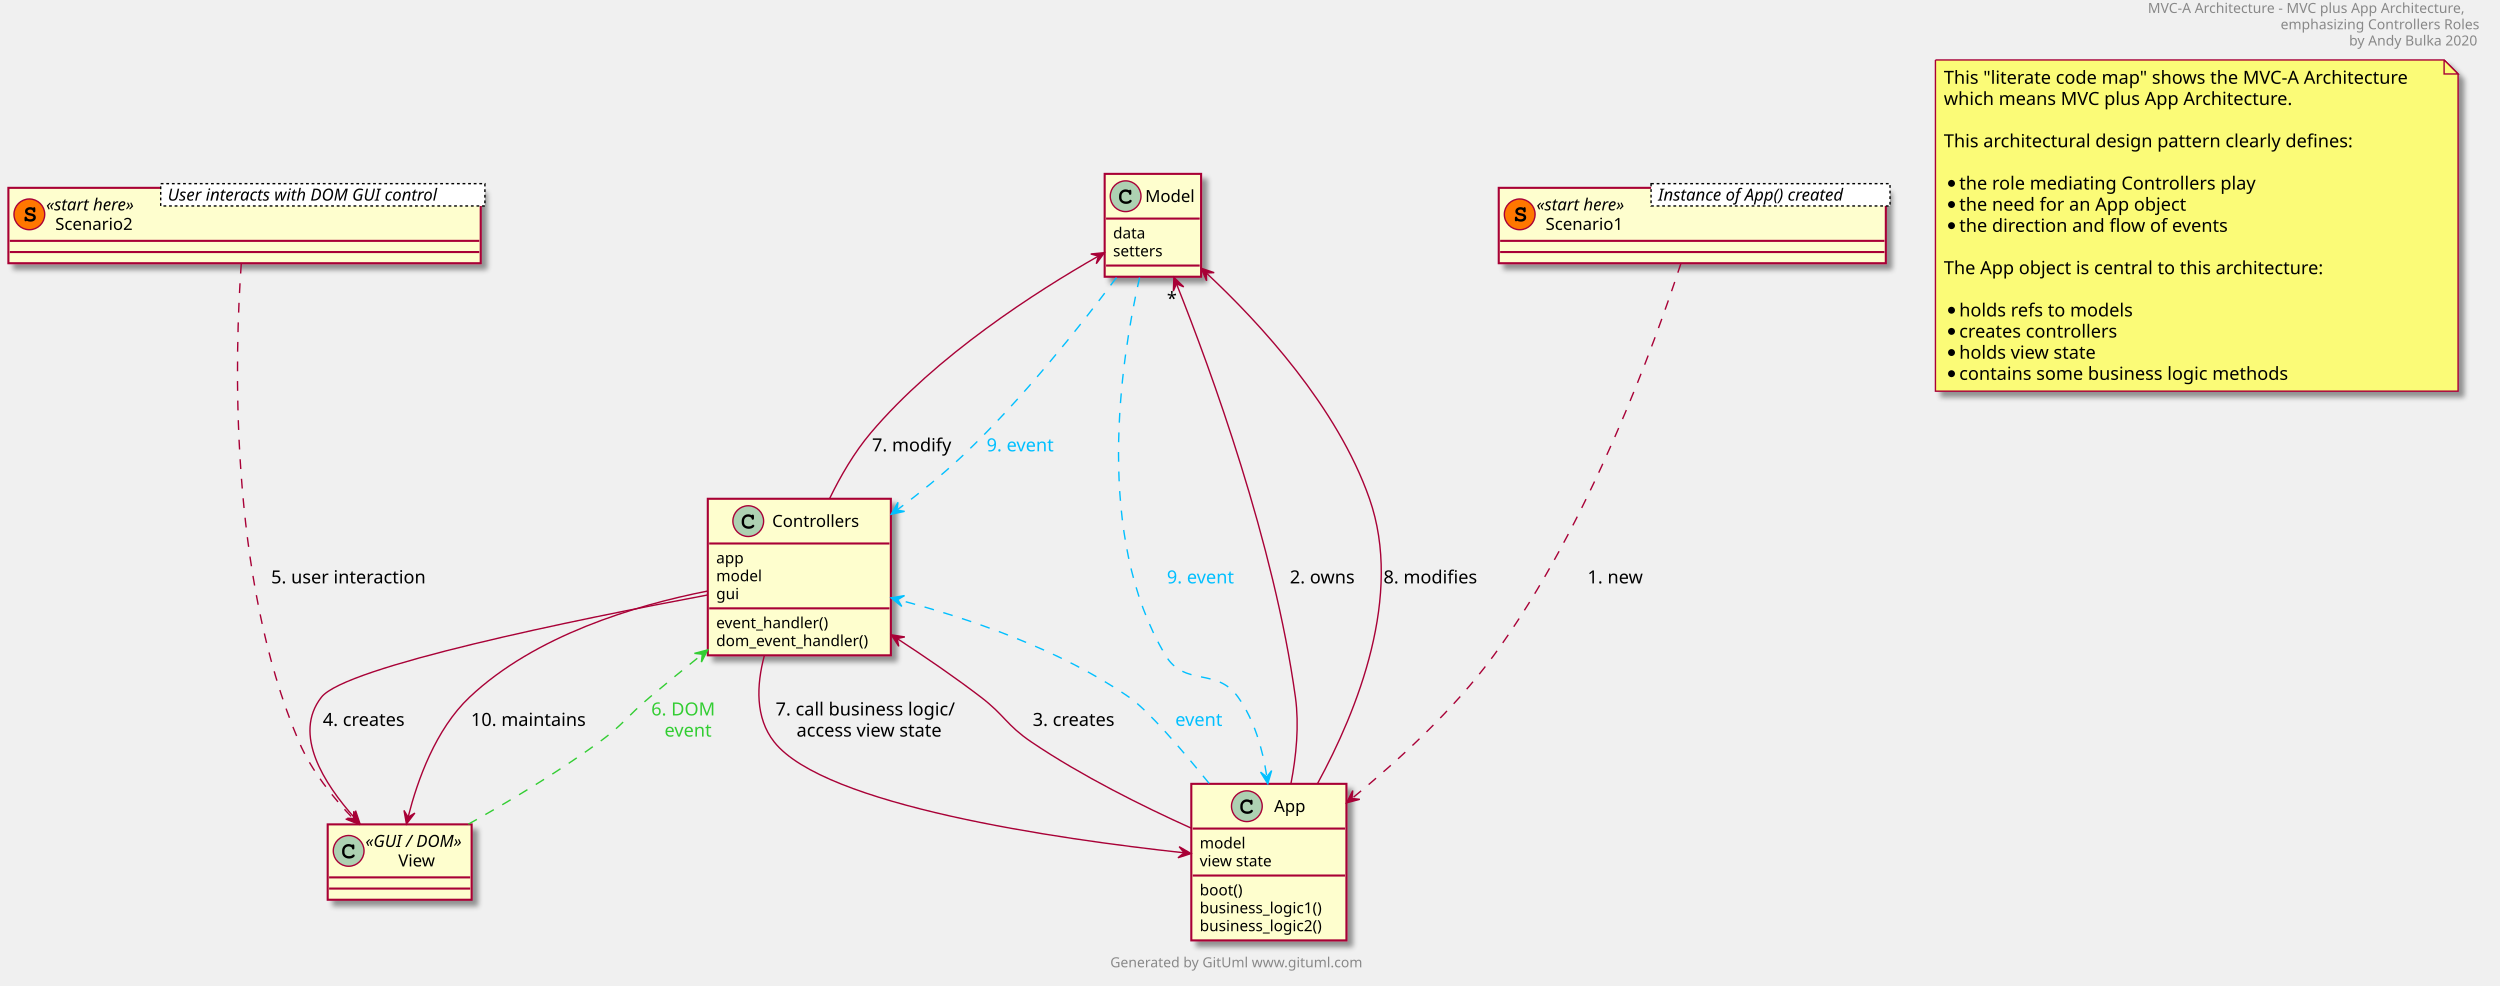
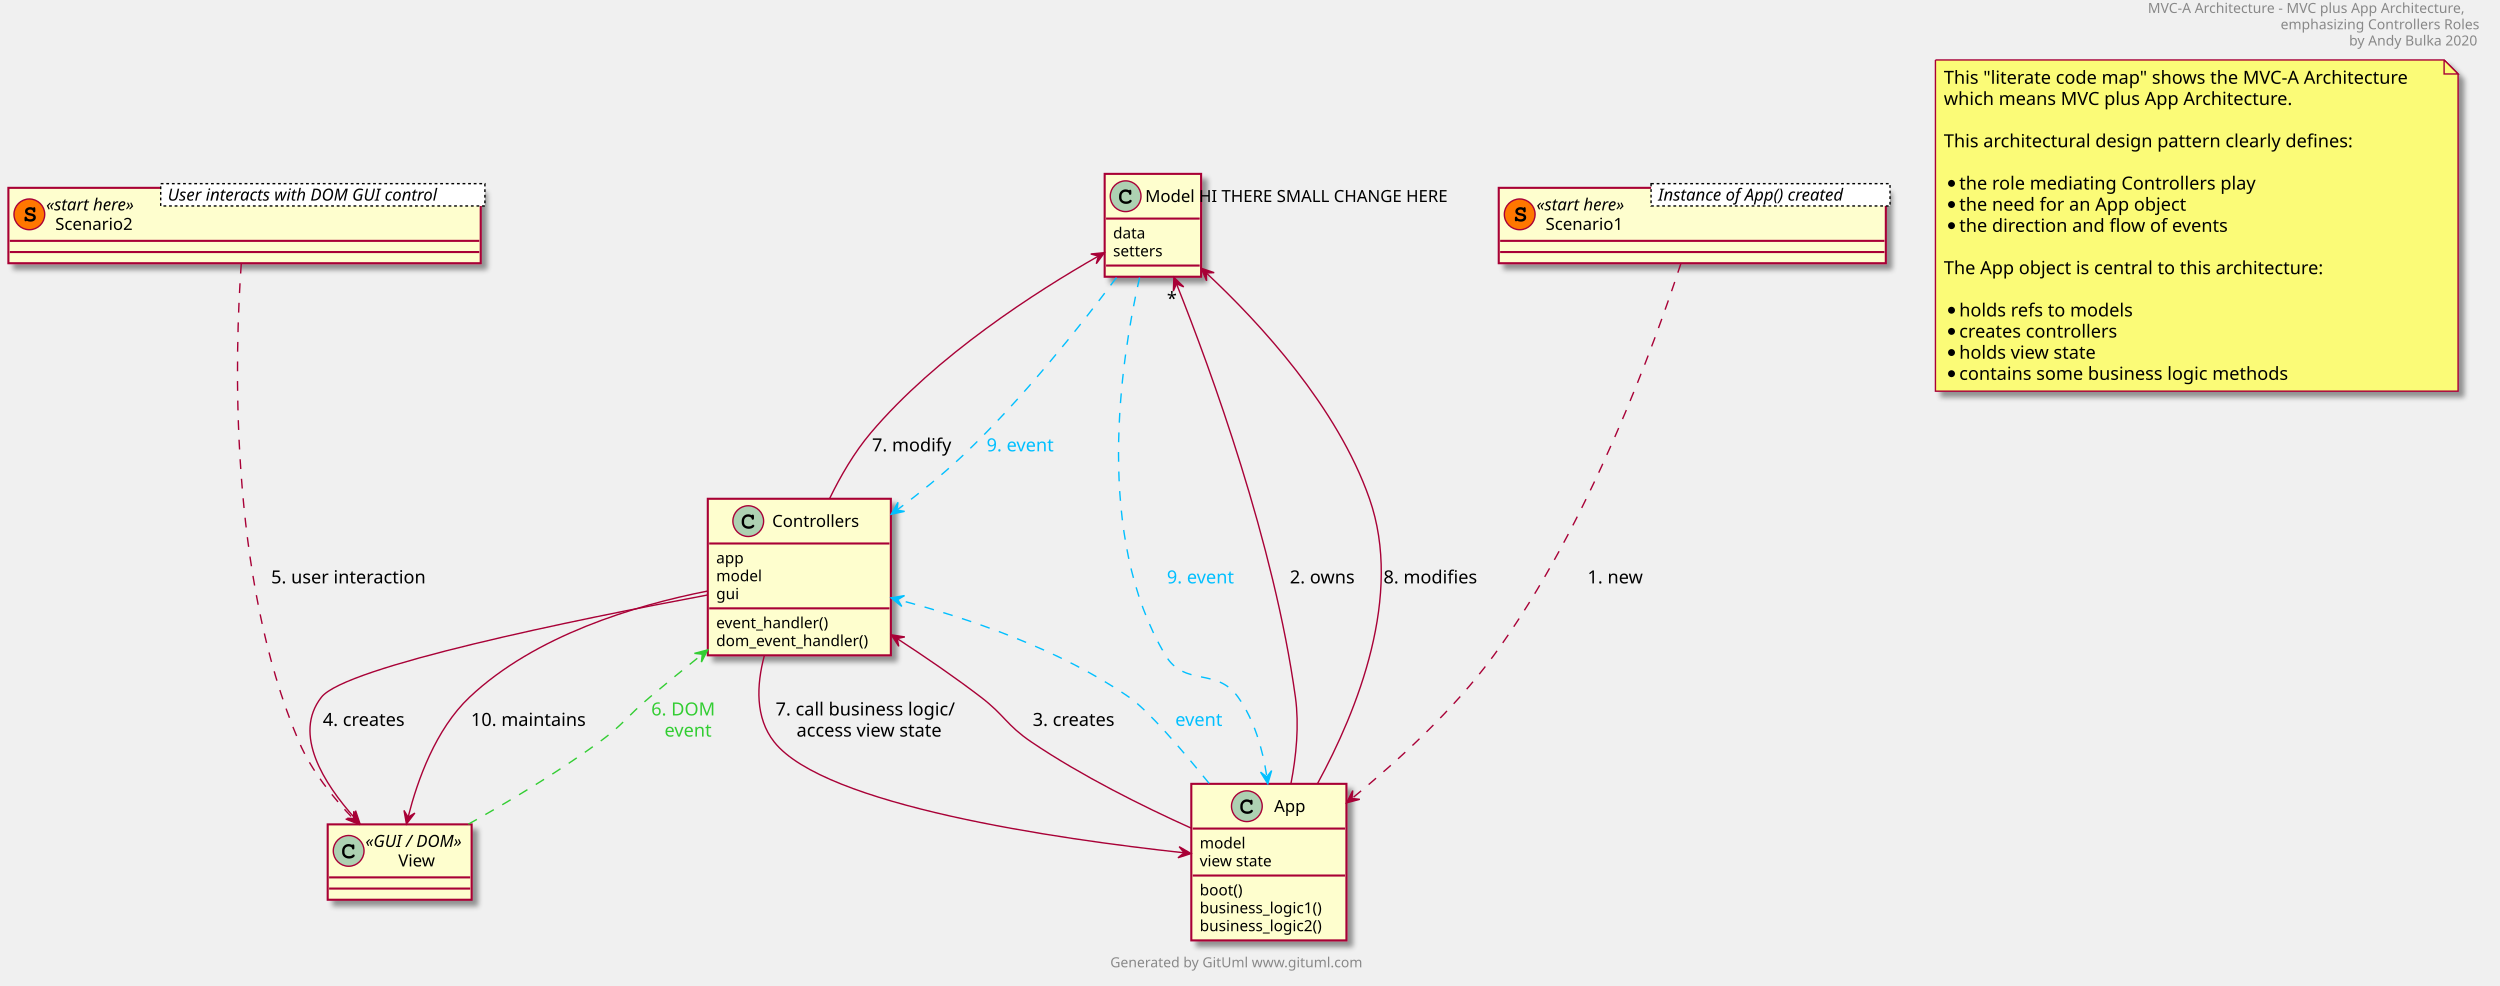
<svg xmlns="http://www.w3.org/2000/svg" contentScriptType="application/ecmascript" contentStyleType="text/css" height="705px" preserveAspectRatio="none" style="width:1789px;height:705px;" version="1.1" viewBox="0 0 1789 705" width="1789px" zoomAndPan="magnify">
  <defs>
    <filter height="300%" id="fohg9qo93kols" width="300%" x="-1" y="-1">
      <feGaussianBlur result="blurOut" stdDeviation="2.0" />
      <feColorMatrix in="blurOut" result="blurOut2" type="matrix" values="0 0 0 0 0 0 0 0 0 0 0 0 0 0 0 0 0 0 .4 0" />
      <feOffset dx="4.0" dy="4.0" in="blurOut2" result="blurOut3" />
      <feBlend in="SourceGraphic" in2="blurOut3" mode="normal" />
    </filter>
  </defs>
  <g>
    <text fill="#888888" font-family="sans-serif" font-size="10" lengthAdjust="spacingAndGlyphs" textLength="240" x="1537" y="9.282">MVC-A Architecture - MVC plus App Architecture,</text>
    <text fill="#888888" font-family="sans-serif" font-size="10" lengthAdjust="spacingAndGlyphs" textLength="145" x="1632" y="20.923">emphasizing Controllers Roles</text>
    <text fill="#888888" font-family="sans-serif" font-size="10" lengthAdjust="spacingAndGlyphs" textLength="96" x="1681" y="32.563">by Andy Bulka 2020</text>
    <rect fill="#FEFECE" filter="url(#fohg9qo93kols)" height="73.609" id="Model" style="stroke: #A80036; stroke-width: 1.5;" width="69" x="790.5" y="124.422" />
    <ellipse cx="805.5" cy="140.422" fill="#ADD1B2" rx="11" ry="11" style="stroke: #A80036; stroke-width: 1.0;" />
    <path d="M807.844,136.094 L808.016,136.172 C808.234,135.859 808.438,135.766 808.734,135.766 C809.031,135.766 809.312,135.906 809.469,136.172 C809.562,136.328 809.578,136.453 809.578,136.891 L809.578,138.312 C809.578,138.734 809.547,138.922 809.438,139.078 C809.266,139.297 809,139.438 808.734,139.438 C808.516,139.438 808.281,139.328 808.141,139.188 C808,139.062 807.969,138.938 807.906,138.531 C807.812,138.125 807.641,137.906 807.156,137.625 C806.688,137.375 806.078,137.219 805.5,137.219 C803.766,137.219 802.516,138.531 802.516,140.312 L802.516,141.406 C802.516,143.109 803.812,144.203 805.859,144.203 C806.625,144.203 807.312,144.078 807.734,143.812 C807.922,143.719 807.922,143.719 808.375,143.234 C808.562,143.047 808.766,142.969 808.984,142.969 C809.453,142.969 809.844,143.359 809.844,143.812 C809.844,144.203 809.516,144.656 808.938,145.062 C808.188,145.609 807.031,145.906 805.812,145.906 C802.922,145.906 800.812,144.016 800.812,141.438 L800.812,140.312 C800.812,137.594 802.812,135.516 805.438,135.516 C806.312,135.516 806.906,135.656 807.844,136.094 Z " />
-     <text fill="#000000" font-family="sans-serif" font-size="12" lengthAdjust="spacingAndGlyphs" textLength="37" x="819.5" y="144.576">Model</text>
+     <text fill="#000000" font-family="sans-serif" font-size="12" lengthAdjust="spacingAndGlyphs" textLength="37" x="819.5" y="144.576">Model HI THERE SMALL CHANGE HERE</text>
    <line style="stroke: #A80036; stroke-width: 1.5;" x1="791.5" x2="858.5" y1="156.422" y2="156.422" />
    <text fill="#000000" font-family="sans-serif" font-size="11" lengthAdjust="spacingAndGlyphs" textLength="25" x="796.5" y="170.632">data</text>
    <text fill="#000000" font-family="sans-serif" font-size="11" lengthAdjust="spacingAndGlyphs" textLength="41" x="796.5" y="183.437">setters</text>
    <line style="stroke: #A80036; stroke-width: 1.5;" x1="791.5" x2="858.5" y1="190.031" y2="190.031" />
    <rect fill="#FEFECE" filter="url(#fohg9qo93kols)" height="112.023" id="Controllers" style="stroke: #A80036; stroke-width: 1.5;" width="131" x="506.5" y="356.922" />
    <ellipse cx="535.45" cy="372.922" fill="#ADD1B2" rx="11" ry="11" style="stroke: #A80036; stroke-width: 1.0;" />
    <path d="M537.794,368.594 L537.966,368.672 C538.184,368.359 538.388,368.266 538.684,368.266 C538.981,368.266 539.263,368.406 539.419,368.672 C539.513,368.828 539.528,368.953 539.528,369.391 L539.528,370.812 C539.528,371.234 539.497,371.422 539.388,371.578 C539.216,371.797 538.95,371.938 538.684,371.938 C538.466,371.938 538.231,371.828 538.091,371.688 C537.95,371.562 537.919,371.438 537.856,371.031 C537.763,370.625 537.591,370.406 537.106,370.125 C536.638,369.875 536.028,369.719 535.45,369.719 C533.716,369.719 532.466,371.031 532.466,372.812 L532.466,373.906 C532.466,375.609 533.763,376.703 535.809,376.703 C536.575,376.703 537.263,376.578 537.684,376.312 C537.872,376.219 537.872,376.219 538.325,375.734 C538.513,375.547 538.716,375.469 538.934,375.469 C539.403,375.469 539.794,375.859 539.794,376.312 C539.794,376.703 539.466,377.156 538.888,377.562 C538.138,378.109 536.981,378.406 535.763,378.406 C532.872,378.406 530.763,376.516 530.763,373.938 L530.763,372.812 C530.763,370.094 532.763,368.016 535.388,368.016 C536.263,368.016 536.856,368.156 537.794,368.594 Z " />
    <text fill="#000000" font-family="sans-serif" font-size="12" lengthAdjust="spacingAndGlyphs" textLength="68" x="552.55" y="377.076">Controllers</text>
    <line style="stroke: #A80036; stroke-width: 1.5;" x1="507.5" x2="636.5" y1="388.922" y2="388.922" />
    <text fill="#000000" font-family="sans-serif" font-size="11" lengthAdjust="spacingAndGlyphs" textLength="21" x="512.5" y="403.132">app</text>
    <text fill="#000000" font-family="sans-serif" font-size="11" lengthAdjust="spacingAndGlyphs" textLength="35" x="512.5" y="415.937">model</text>
    <text fill="#000000" font-family="sans-serif" font-size="11" lengthAdjust="spacingAndGlyphs" textLength="17" x="512.5" y="428.742">gui</text>
    <line style="stroke: #A80036; stroke-width: 1.5;" x1="507.5" x2="636.5" y1="435.336" y2="435.336" />
    <text fill="#000000" font-family="sans-serif" font-size="11" lengthAdjust="spacingAndGlyphs" textLength="88" x="512.5" y="449.546">event_handler()</text>
    <text fill="#000000" font-family="sans-serif" font-size="11" lengthAdjust="spacingAndGlyphs" textLength="119" x="512.5" y="462.351">dom_event_handler()</text>
    <rect fill="#FEFECE" filter="url(#fohg9qo93kols)" height="112.023" id="App" style="stroke: #A80036; stroke-width: 1.5;" width="111" x="852.5" y="560.922" />
    <ellipse cx="892.25" cy="576.922" fill="#ADD1B2" rx="11" ry="11" style="stroke: #A80036; stroke-width: 1.0;" />
    <path d="M894.594,572.594 L894.766,572.672 C894.984,572.359 895.188,572.266 895.484,572.266 C895.781,572.266 896.062,572.406 896.219,572.672 C896.312,572.828 896.328,572.953 896.328,573.391 L896.328,574.812 C896.328,575.234 896.297,575.422 896.188,575.578 C896.016,575.797 895.75,575.938 895.484,575.938 C895.266,575.938 895.031,575.828 894.891,575.688 C894.75,575.562 894.719,575.438 894.656,575.031 C894.562,574.625 894.391,574.406 893.906,574.125 C893.438,573.875 892.828,573.719 892.25,573.719 C890.516,573.719 889.266,575.031 889.266,576.812 L889.266,577.906 C889.266,579.609 890.562,580.703 892.609,580.703 C893.375,580.703 894.062,580.578 894.484,580.312 C894.672,580.219 894.672,580.219 895.125,579.734 C895.312,579.547 895.516,579.469 895.734,579.469 C896.203,579.469 896.594,579.859 896.594,580.312 C896.594,580.703 896.266,581.156 895.688,581.562 C894.938,582.109 893.781,582.406 892.562,582.406 C889.672,582.406 887.562,580.516 887.562,577.938 L887.562,576.812 C887.562,574.094 889.562,572.016 892.188,572.016 C893.062,572.016 893.656,572.156 894.594,572.594 Z " />
    <text fill="#000000" font-family="sans-serif" font-size="12" lengthAdjust="spacingAndGlyphs" textLength="24" x="911.75" y="581.076">App</text>
    <line style="stroke: #A80036; stroke-width: 1.5;" x1="853.5" x2="962.5" y1="592.922" y2="592.922" />
    <text fill="#000000" font-family="sans-serif" font-size="11" lengthAdjust="spacingAndGlyphs" textLength="35" x="858.5" y="607.132">model</text>
    <text fill="#000000" font-family="sans-serif" font-size="11" lengthAdjust="spacingAndGlyphs" textLength="58" x="858.5" y="619.937">view state</text>
    <line style="stroke: #A80036; stroke-width: 1.5;" x1="853.5" x2="962.5" y1="626.531" y2="626.531" />
    <text fill="#000000" font-family="sans-serif" font-size="11" lengthAdjust="spacingAndGlyphs" textLength="33" x="858.5" y="640.742">boot()</text>
    <text fill="#000000" font-family="sans-serif" font-size="11" lengthAdjust="spacingAndGlyphs" textLength="99" x="858.5" y="653.546">business_logic1()</text>
    <text fill="#000000" font-family="sans-serif" font-size="11" lengthAdjust="spacingAndGlyphs" textLength="99" x="858.5" y="666.351">business_logic2()</text>
    <rect fill="#FEFECE" filter="url(#fohg9qo93kols)" height="53.938" id="View" style="stroke: #A80036; stroke-width: 1.5;" width="103" x="234.5" y="589.922" />
    <ellipse cx="249.5" cy="608.891" fill="#ADD1B2" rx="11" ry="11" style="stroke: #A80036; stroke-width: 1.0;" />
    <path d="M251.844,604.562 L252.016,604.641 C252.234,604.328 252.438,604.234 252.734,604.234 C253.031,604.234 253.312,604.375 253.469,604.641 C253.562,604.797 253.578,604.922 253.578,605.359 L253.578,606.781 C253.578,607.203 253.547,607.391 253.438,607.547 C253.266,607.766 253,607.906 252.734,607.906 C252.516,607.906 252.281,607.797 252.141,607.656 C252,607.531 251.969,607.406 251.906,607 C251.812,606.594 251.641,606.375 251.156,606.094 C250.688,605.844 250.078,605.688 249.5,605.688 C247.766,605.688 246.516,607 246.516,608.781 L246.516,609.875 C246.516,611.578 247.812,612.672 249.859,612.672 C250.625,612.672 251.312,612.547 251.734,612.281 C251.922,612.188 251.922,612.188 252.375,611.703 C252.562,611.516 252.766,611.438 252.984,611.438 C253.453,611.438 253.844,611.828 253.844,612.281 C253.844,612.672 253.516,613.125 252.938,613.531 C252.188,614.078 251.031,614.375 249.812,614.375 C246.922,614.375 244.812,612.484 244.812,609.906 L244.812,608.781 C244.812,606.062 246.812,603.984 249.438,603.984 C250.312,603.984 250.906,604.125 251.844,604.562 Z " />
    <text fill="#000000" font-family="sans-serif" font-size="12" font-style="italic" lengthAdjust="spacingAndGlyphs" textLength="75" x="261.5" y="606.061">«GUI / DOM»</text>
    <text fill="#000000" font-family="sans-serif" font-size="12" lengthAdjust="spacingAndGlyphs" textLength="28" x="285" y="620.029">View</text>
    <line style="stroke: #A80036; stroke-width: 1.5;" x1="235.5" x2="336.5" y1="627.859" y2="627.859" />
    <line style="stroke: #A80036; stroke-width: 1.5;" x1="235.5" x2="336.5" y1="635.859" y2="635.859" />
    <rect fill="#FEFECE" filter="url(#fohg9qo93kols)" height="53.938" id="Scenario1" style="stroke: #A80036; stroke-width: 1.5;" width="277" x="1072.5" y="134.422" />
    <ellipse cx="1087.5" cy="153.391" fill="#FF7700" rx="11" ry="11" style="stroke: #A80036; stroke-width: 1.0;" />
    <path d="M1091.781,149.359 L1091.781,150.859 C1091.781,151.328 1091.75,151.469 1091.641,151.641 C1091.469,151.859 1091.219,152 1090.953,152 C1090.719,152 1090.484,151.891 1090.344,151.766 C1090.219,151.625 1090.219,151.625 1090.109,151.078 C1089.953,150.406 1089.141,149.938 1088.078,149.938 C1087.016,149.938 1086.156,150.5 1086.156,151.234 C1086.156,151.594 1086.422,151.984 1086.797,152.172 C1087.125,152.344 1087.219,152.375 1088.484,152.609 C1089.969,152.875 1090.609,153.125 1091.141,153.547 C1091.828,154.094 1092.141,154.781 1092.141,155.672 C1092.141,157.438 1090.578,158.625 1088.25,158.625 C1087.328,158.625 1086.438,158.406 1085.594,157.969 C1085.312,158.312 1085.188,158.375 1084.922,158.375 C1084.328,158.375 1084.047,158.016 1084.047,157.25 L1084.047,156.125 C1084.047,155.703 1084.094,155.516 1084.203,155.344 C1084.375,155.125 1084.625,155 1084.906,155 C1085.141,155 1085.359,155.094 1085.516,155.25 C1085.641,155.359 1085.641,155.359 1085.766,155.828 C1085.938,156.438 1087.016,156.922 1088.141,156.922 C1089.391,156.922 1090.375,156.375 1090.375,155.641 C1090.375,155.281 1090.141,154.938 1089.766,154.734 C1089.406,154.547 1089.141,154.484 1087.984,154.281 C1086.875,154.094 1086.328,153.922 1085.781,153.609 C1084.922,153.125 1084.391,152.219 1084.391,151.25 C1084.391,149.531 1085.969,148.234 1088.078,148.234 C1088.953,148.234 1089.703,148.422 1090.297,148.797 C1090.469,148.375 1090.609,148.234 1090.953,148.234 C1091.25,148.234 1091.531,148.391 1091.672,148.625 C1091.766,148.781 1091.781,148.922 1091.781,149.359 Z " />
    <text fill="#000000" font-family="sans-serif" font-size="12" font-style="italic" lengthAdjust="spacingAndGlyphs" textLength="76" x="1099.5" y="150.56">«start here»</text>
    <text fill="#000000" font-family="sans-serif" font-size="12" lengthAdjust="spacingAndGlyphs" textLength="63" x="1106" y="164.529">Scenario1</text>
    <rect fill="#FFFFFF" height="15.969" style="stroke: #000000; stroke-width: 1.0; stroke-dasharray: 2.0,2.0;" width="171" x="1181.5" y="131.422" />
    <text fill="#000000" font-family="sans-serif" font-size="12" font-style="italic" lengthAdjust="spacingAndGlyphs" textLength="161" x="1186.5" y="143.56">Instance of App() created</text>
    <line style="stroke: #A80036; stroke-width: 1.5;" x1="1073.5" x2="1348.5" y1="172.359" y2="172.359" />
    <line style="stroke: #A80036; stroke-width: 1.5;" x1="1073.5" x2="1348.5" y1="180.359" y2="180.359" />
    <rect fill="#FEFECE" filter="url(#fohg9qo93kols)" height="53.938" id="Scenario2" style="stroke: #A80036; stroke-width: 1.5;" width="338" x="6" y="134.422" />
    <ellipse cx="21" cy="153.391" fill="#FF7700" rx="11" ry="11" style="stroke: #A80036; stroke-width: 1.0;" />
    <path d="M25.281,149.359 L25.281,150.859 C25.281,151.328 25.25,151.469 25.141,151.641 C24.969,151.859 24.719,152 24.453,152 C24.219,152 23.984,151.891 23.844,151.766 C23.719,151.625 23.719,151.625 23.609,151.078 C23.453,150.406 22.641,149.938 21.578,149.938 C20.516,149.938 19.656,150.5 19.656,151.234 C19.656,151.594 19.922,151.984 20.297,152.172 C20.625,152.344 20.719,152.375 21.984,152.609 C23.469,152.875 24.109,153.125 24.641,153.547 C25.328,154.094 25.641,154.781 25.641,155.672 C25.641,157.438 24.078,158.625 21.75,158.625 C20.828,158.625 19.938,158.406 19.094,157.969 C18.812,158.312 18.688,158.375 18.422,158.375 C17.828,158.375 17.547,158.016 17.547,157.25 L17.547,156.125 C17.547,155.703 17.594,155.516 17.703,155.344 C17.875,155.125 18.125,155 18.406,155 C18.641,155 18.859,155.094 19.016,155.25 C19.141,155.359 19.141,155.359 19.266,155.828 C19.438,156.438 20.516,156.922 21.641,156.922 C22.891,156.922 23.875,156.375 23.875,155.641 C23.875,155.281 23.641,154.938 23.266,154.734 C22.906,154.547 22.641,154.484 21.484,154.281 C20.375,154.094 19.828,153.922 19.281,153.609 C18.422,153.125 17.891,152.219 17.891,151.25 C17.891,149.531 19.469,148.234 21.578,148.234 C22.453,148.234 23.203,148.422 23.797,148.797 C23.969,148.375 24.109,148.234 24.453,148.234 C24.75,148.234 25.031,148.391 25.172,148.625 C25.266,148.781 25.281,148.922 25.281,149.359 Z " />
    <text fill="#000000" font-family="sans-serif" font-size="12" font-style="italic" lengthAdjust="spacingAndGlyphs" textLength="76" x="33" y="150.56">«start here»</text>
    <text fill="#000000" font-family="sans-serif" font-size="12" lengthAdjust="spacingAndGlyphs" textLength="63" x="39.5" y="164.529">Scenario2</text>
    <rect fill="#FFFFFF" height="15.969" style="stroke: #000000; stroke-width: 1.0; stroke-dasharray: 2.0,2.0;" width="232" x="115" y="131.422" />
    <text fill="#000000" font-family="sans-serif" font-size="12" font-style="italic" lengthAdjust="spacingAndGlyphs" textLength="222" x="120" y="143.56">User interacts with DOM GUI control</text>
    <line style="stroke: #A80036; stroke-width: 1.5;" x1="7" x2="343" y1="172.359" y2="172.359" />
    <line style="stroke: #A80036; stroke-width: 1.5;" x1="7" x2="343" y1="180.359" y2="180.359" />
    <path d="M1385,42.922 L1385,279.914 L1759,279.914 L1759,52.922 L1749,42.922 L1385,42.922 " fill="#FBFB77" filter="url(#fohg9qo93kols)" style="stroke: #A80036; stroke-width: 1.0;" />
    <path d="M1749,42.922 L1749,52.922 L1759,52.922 L1749,42.922 " fill="#FBFB77" style="stroke: #A80036; stroke-width: 1.0;" />
    <text fill="#000000" font-family="sans-serif" font-size="13" lengthAdjust="spacingAndGlyphs" textLength="349" x="1391" y="59.989">This "literate code map" shows the MVC-A Architecture</text>
    <text fill="#000000" font-family="sans-serif" font-size="13" lengthAdjust="spacingAndGlyphs" textLength="261" x="1391" y="75.122">which means MVC plus App Architecture.</text>
    <text fill="#000000" font-family="sans-serif" font-size="13" lengthAdjust="spacingAndGlyphs" textLength="0" x="1395" y="90.254" />
    <text fill="#000000" font-family="sans-serif" font-size="13" lengthAdjust="spacingAndGlyphs" textLength="305" x="1391" y="105.387">This architectural design pattern clearly defines:</text>
    <text fill="#000000" font-family="sans-serif" font-size="13" lengthAdjust="spacingAndGlyphs" textLength="0" x="1395" y="120.52" />
    <ellipse cx="1396.5" cy="131.219" fill="#000000" rx="2.5" ry="2.5" style="stroke: #000000; stroke-width: 0.0;" />
    <text fill="#000000" font-family="sans-serif" font-size="13" lengthAdjust="spacingAndGlyphs" textLength="220" x="1402" y="135.653">the role mediating Controllers play</text>
    <ellipse cx="1396.5" cy="146.352" fill="#000000" rx="2.5" ry="2.5" style="stroke: #000000; stroke-width: 0.0;" />
    <text fill="#000000" font-family="sans-serif" font-size="13" lengthAdjust="spacingAndGlyphs" textLength="170" x="1402" y="150.786">the need for an App object</text>
    <ellipse cx="1396.5" cy="161.484" fill="#000000" rx="2.5" ry="2.5" style="stroke: #000000; stroke-width: 0.0;" />
    <text fill="#000000" font-family="sans-serif" font-size="13" lengthAdjust="spacingAndGlyphs" textLength="199" x="1402" y="165.918">the direction and flow of events</text>
    <text fill="#000000" font-family="sans-serif" font-size="13" lengthAdjust="spacingAndGlyphs" textLength="0" x="1395" y="181.051" />
    <text fill="#000000" font-family="sans-serif" font-size="13" lengthAdjust="spacingAndGlyphs" textLength="286" x="1391" y="196.184">The App object is central to this architecture:</text>
    <text fill="#000000" font-family="sans-serif" font-size="13" lengthAdjust="spacingAndGlyphs" textLength="0" x="1395" y="211.317" />
    <ellipse cx="1396.5" cy="222.016" fill="#000000" rx="2.5" ry="2.5" style="stroke: #000000; stroke-width: 0.0;" />
    <text fill="#000000" font-family="sans-serif" font-size="13" lengthAdjust="spacingAndGlyphs" textLength="130" x="1402" y="226.45">holds refs to models</text>
    <ellipse cx="1396.5" cy="237.148" fill="#000000" rx="2.5" ry="2.5" style="stroke: #000000; stroke-width: 0.0;" />
    <text fill="#000000" font-family="sans-serif" font-size="13" lengthAdjust="spacingAndGlyphs" textLength="119" x="1402" y="241.583">creates controllers</text>
    <ellipse cx="1396.5" cy="252.281" fill="#000000" rx="2.5" ry="2.5" style="stroke: #000000; stroke-width: 0.0;" />
    <text fill="#000000" font-family="sans-serif" font-size="13" lengthAdjust="spacingAndGlyphs" textLength="102" x="1402" y="256.715">holds view state</text>
    <ellipse cx="1396.5" cy="267.414" fill="#000000" rx="2.5" ry="2.5" style="stroke: #000000; stroke-width: 0.0;" />
    <text fill="#000000" font-family="sans-serif" font-size="13" lengthAdjust="spacingAndGlyphs" textLength="248" x="1402" y="271.848">contains some business logic methods</text>
    <path d="M923.819,560.653 C927.578,541.173 929.788,519.103 927,498.922 C911.815,389.008 866.772,265.537 841.926,203.172 " fill="none" id="App-&gt;Model" style="stroke: #A80036; stroke-width: 1.0;" />
    <polygon fill="#A80036" points="840.026,198.423,839.656,208.265,841.883,203.065,847.083,205.293,840.026,198.423" style="stroke: #A80036; stroke-width: 1.0;" />
    <text fill="#000000" font-family="sans-serif" font-size="13" lengthAdjust="spacingAndGlyphs" textLength="48" x="923" y="417.489">2. owns</text>
    <text fill="#000000" font-family="sans-serif" font-size="13" lengthAdjust="spacingAndGlyphs" textLength="7" x="835.007" y="218.183">*</text>
    <path d="M942.827,560.71 C971.628,507.83 1004.189,426.087 980,356.922 C957.033,291.25 901.573,231.194 863.621,195.702 " fill="none" id="App-&gt;Model-1" style="stroke: #A80036; stroke-width: 1.0;" />
    <polygon fill="#A80036" points="859.545,191.921,863.423,200.974,863.211,195.321,868.864,195.108,859.545,191.921" style="stroke: #A80036; stroke-width: 1.0;" />
    <text fill="#000000" font-family="sans-serif" font-size="13" lengthAdjust="spacingAndGlyphs" textLength="70" x="990" y="417.489">8. modifies</text>
    <path d="M815.484,198.592 C801.68,259.308 782.952,383.458 834,468.922 C847.682,491.828 870.569,477.155 886,498.922 C897.582,515.259 903.548,535.989 906.49,555.447 " fill="none" id="Model-&gt;App" style="stroke: #00BFFF; stroke-width: 1.0; stroke-dasharray: 7.0,7.0;" />
    <polygon fill="#00BFFF" points="907.242,560.897,909.975,551.435,906.559,555.944,902.05,552.528,907.242,560.897" style="stroke: #00BFFF; stroke-width: 1.0;" />
    <text fill="#00BFFF" font-family="sans-serif" font-size="13" lengthAdjust="spacingAndGlyphs" textLength="52" x="835" y="417.489">9. event</text>
    <path d="M593.623,356.835 C601.453,340.731 611.304,323.756 623,309.922 C669.892,254.46 741.736,208.508 785.912,183.314 " fill="none" id="Controllers-&gt;Model" style="stroke: #A80036; stroke-width: 1.0;" />
    <polygon fill="#A80036" points="790.363,180.792,780.561,181.748,786.013,183.256,784.504,188.708,790.363,180.792" style="stroke: #A80036; stroke-width: 1.0;" />
    <text fill="#000000" font-family="sans-serif" font-size="13" lengthAdjust="spacingAndGlyphs" textLength="59" x="624" y="322.989">7. modify</text>
    <path d="M798.954,198.606 C772.948,233.471 730.792,286.707 688,326.922 C673.948,340.128 657.815,353.103 642.137,364.784 " fill="none" id="Model-&gt;Controllers" style="stroke: #00BFFF; stroke-width: 1.0; stroke-dasharray: 7.0,7.0;" />
    <polygon fill="#00BFFF" points="637.73,368.043,647.345,365.909,641.751,365.071,642.589,359.476,637.73,368.043" style="stroke: #00BFFF; stroke-width: 1.0;" />
    <text fill="#00BFFF" font-family="sans-serif" font-size="13" lengthAdjust="spacingAndGlyphs" textLength="52" x="706" y="322.989">9. event</text>
    <path d="M852.37,592.601 C818.139,577.177 774.068,555.341 738,530.922 C720.273,518.92 719.005,511.926 702,498.922 C683.181,484.531 661.968,470.006 642.221,457.135 " fill="none" id="App-&gt;Controllers" style="stroke: #A80036; stroke-width: 1.0;" />
    <polygon fill="#A80036" points="637.767,454.244,643.138,462.5,641.961,456.966,647.494,455.789,637.767,454.244" style="stroke: #A80036; stroke-width: 1.0;" />
    <text fill="#000000" font-family="sans-serif" font-size="13" lengthAdjust="spacingAndGlyphs" textLength="64" x="739" y="519.489">3. creates</text>
    <path d="M865.254,560.611 C844.559,534.973 821.355,508.15 808,498.922 C757.861,464.277 692.015,442.109 642.618,429.13 " fill="none" id="App-&gt;Controllers-1" style="stroke: #00BFFF; stroke-width: 1.0; stroke-dasharray: 7.0,7.0;" />
    <polygon fill="#00BFFF" points="637.588,427.825,645.297,433.955,642.428,429.079,647.304,426.211,637.588,427.825" style="stroke: #00BFFF; stroke-width: 1.0;" />
    <text fill="#00BFFF" font-family="sans-serif" font-size="13" lengthAdjust="spacingAndGlyphs" textLength="36" x="841" y="519.489">event</text>
    <path d="M546.97,469.139 C541.297,490.38 540.386,513.653 554,530.922 C589.859,576.41 755.829,600.334 847.222,610.254 " fill="none" id="Controllers-&gt;App" style="stroke: #A80036; stroke-width: 1.0;" />
    <polygon fill="#A80036" points="852.324,610.802,843.803,605.863,847.353,610.268,842.948,613.817,852.324,610.802" style="stroke: #A80036; stroke-width: 1.0;" />
    <text fill="#000000" font-family="sans-serif" font-size="13" lengthAdjust="spacingAndGlyphs" textLength="134" x="555" y="511.989">7. call business logic/</text>
    <text fill="#000000" font-family="sans-serif" font-size="13" lengthAdjust="spacingAndGlyphs" textLength="112" x="570" y="527.122">access view state</text>
    <path d="M506.31,425.772 C411.862,443.467 247.1,477.052 230,498.922 C209.329,525.36 231.702,560.666 254.009,585.556 " fill="none" id="Controllers-&gt;View" style="stroke: #A80036; stroke-width: 1.0;" />
    <polygon fill="#A80036" points="257.582,589.459,254.456,580.119,254.206,585.77,248.554,585.521,257.582,589.459" style="stroke: #A80036; stroke-width: 1.0;" />
    <text fill="#000000" font-family="sans-serif" font-size="13" lengthAdjust="spacingAndGlyphs" textLength="64" x="231" y="519.489">4. creates</text>
    <path d="M506.462,422.926 C454.433,433.193 382.88,454.692 336,498.922 C311.749,521.803 298.713,558.375 292.098,584.539 " fill="none" id="Controllers-&gt;View-1" style="stroke: #A80036; stroke-width: 1.0;" />
    <polygon fill="#A80036" points="290.859,589.627,296.875,581.828,292.042,584.769,289.102,579.936,290.859,589.627" style="stroke: #A80036; stroke-width: 1.0;" />
    <text fill="#000000" font-family="sans-serif" font-size="13" lengthAdjust="spacingAndGlyphs" textLength="87" x="337" y="519.489">10. maintains</text>
    <path d="M335.121,589.789 C363.411,573.995 399.161,552.745 429,530.922 C446.279,518.285 448.613,512.696 465,498.922 C476.911,488.91 489.742,478.449 502.24,468.427 " fill="none" id="View-&gt;Controllers" style="stroke: #32CD32; stroke-width: 1.0; stroke-dasharray: 7.0,7.0;" />
    <polygon fill="#32CD32" points="506.464,465.046,496.938,467.548,502.561,468.171,501.938,473.793,506.464,465.046" style="stroke: #32CD32; stroke-width: 1.0;" />
    <text fill="#32CD32" font-family="sans-serif" font-size="13" lengthAdjust="spacingAndGlyphs" textLength="47" x="466" y="511.989">6. DOM</text>
    <text fill="#000000" font-family="sans-serif" font-size="13" lengthAdjust="spacingAndGlyphs" textLength="0" x="517" y="511.989" />
    <text fill="#000000" font-family="sans-serif" font-size="13" lengthAdjust="spacingAndGlyphs" textLength="0" x="475.5" y="527.122" />
    <text fill="#32CD32" font-family="sans-serif" font-size="13" lengthAdjust="spacingAndGlyphs" textLength="36" x="475.5" y="527.122">event</text>
    <path d="M1202.87,188.486 C1184.8,243.797 1137.46,375.493 1069,468.922 C1040.52,507.796 1000.541,544.364 967.549,571.304 " fill="none" id="Scenario1-&gt;App" style="stroke: #A80036; stroke-width: 1.0; stroke-dasharray: 7.0,7.0;" />
    <polygon fill="#A80036" points="963.562,574.541,973.07,571.973,967.444,571.389,968.028,565.763,963.562,574.541" style="stroke: #A80036; stroke-width: 1.0;" />
    <text fill="#000000" font-family="sans-serif" font-size="13" lengthAdjust="spacingAndGlyphs" textLength="41" x="1136" y="417.489">1. new</text>
    <path d="M172.653,188.744 C168.161,251.079 162.902,411.437 214,530.922 C222.833,551.577 238.473,570.987 252.925,586.03 " fill="none" id="Scenario2-&gt;View" style="stroke: #A80036; stroke-width: 1.0; stroke-dasharray: 7.0,7.0;" />
    <polygon fill="#A80036" points="256.569,589.759,253.139,580.527,253.074,586.183,247.418,586.118,256.569,589.759" style="stroke: #A80036; stroke-width: 1.0;" />
    <text fill="#000000" font-family="sans-serif" font-size="13" lengthAdjust="spacingAndGlyphs" textLength="116" x="194" y="417.489">5. user interaction</text>
    <text fill="#888888" font-family="sans-serif" font-size="10" lengthAdjust="spacingAndGlyphs" textLength="188" x="794.5" y="692.204">Generated by GitUml www.gituml.com</text>
  </g>
</svg>
